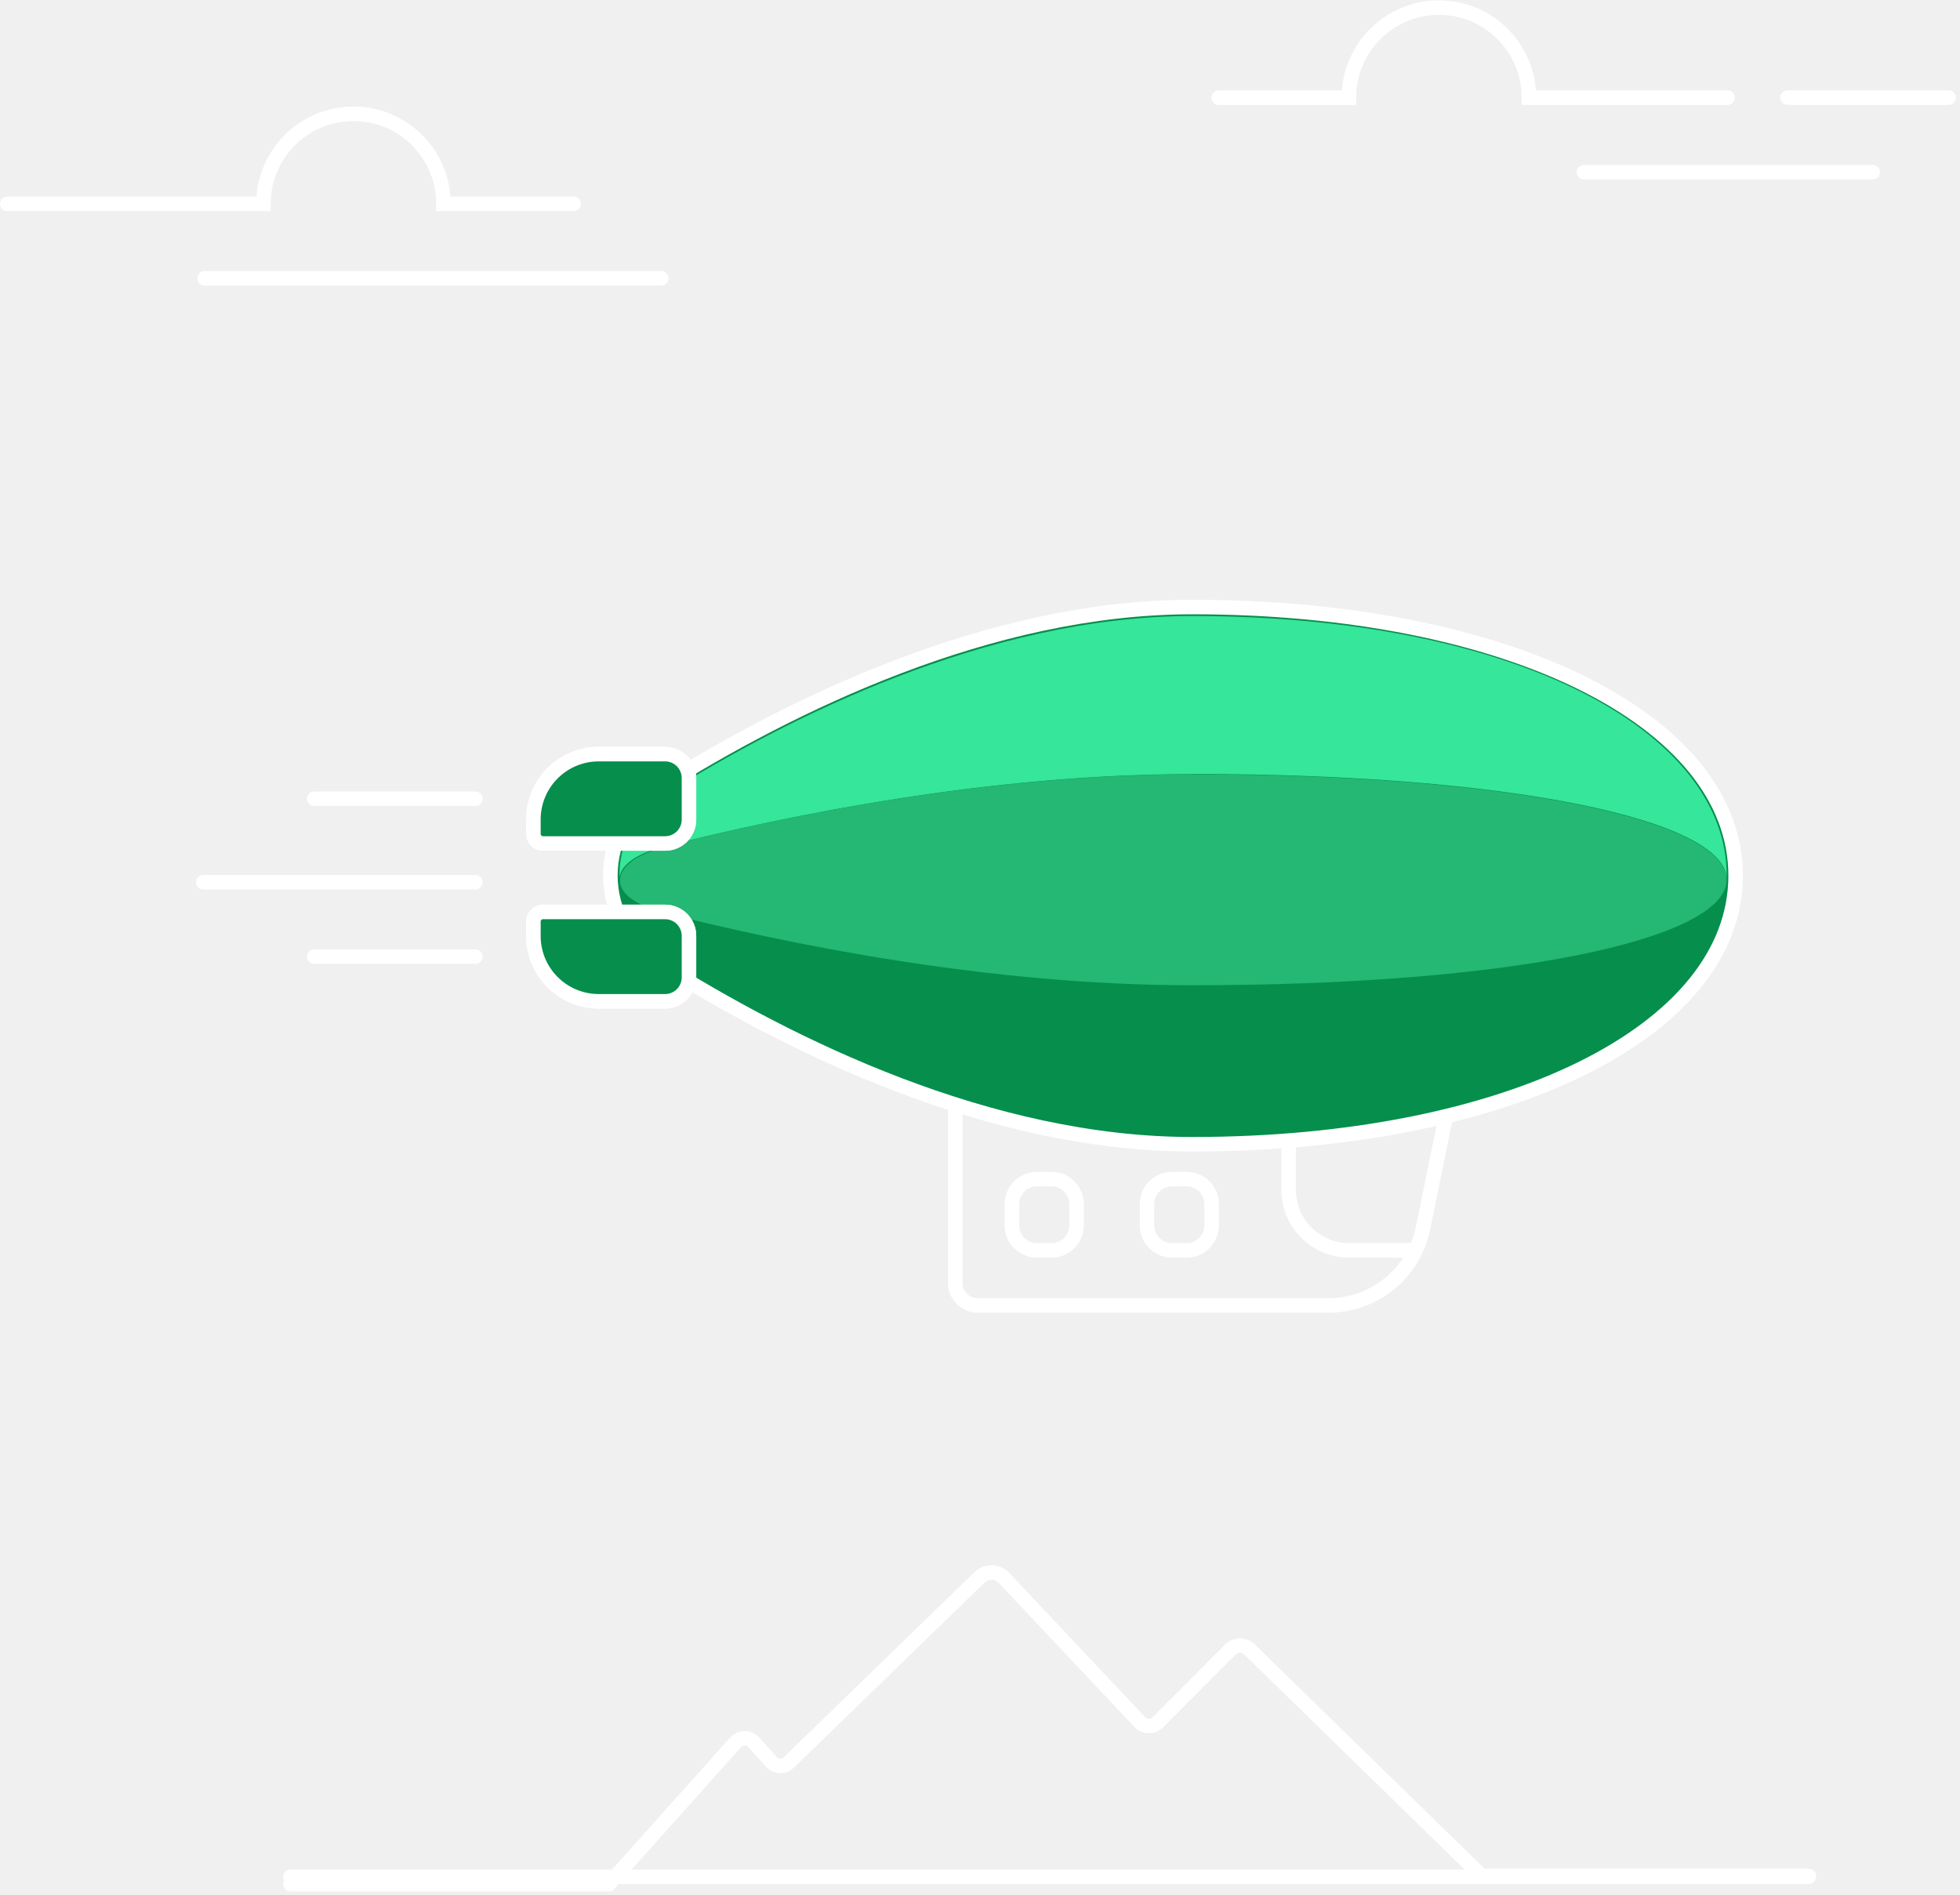
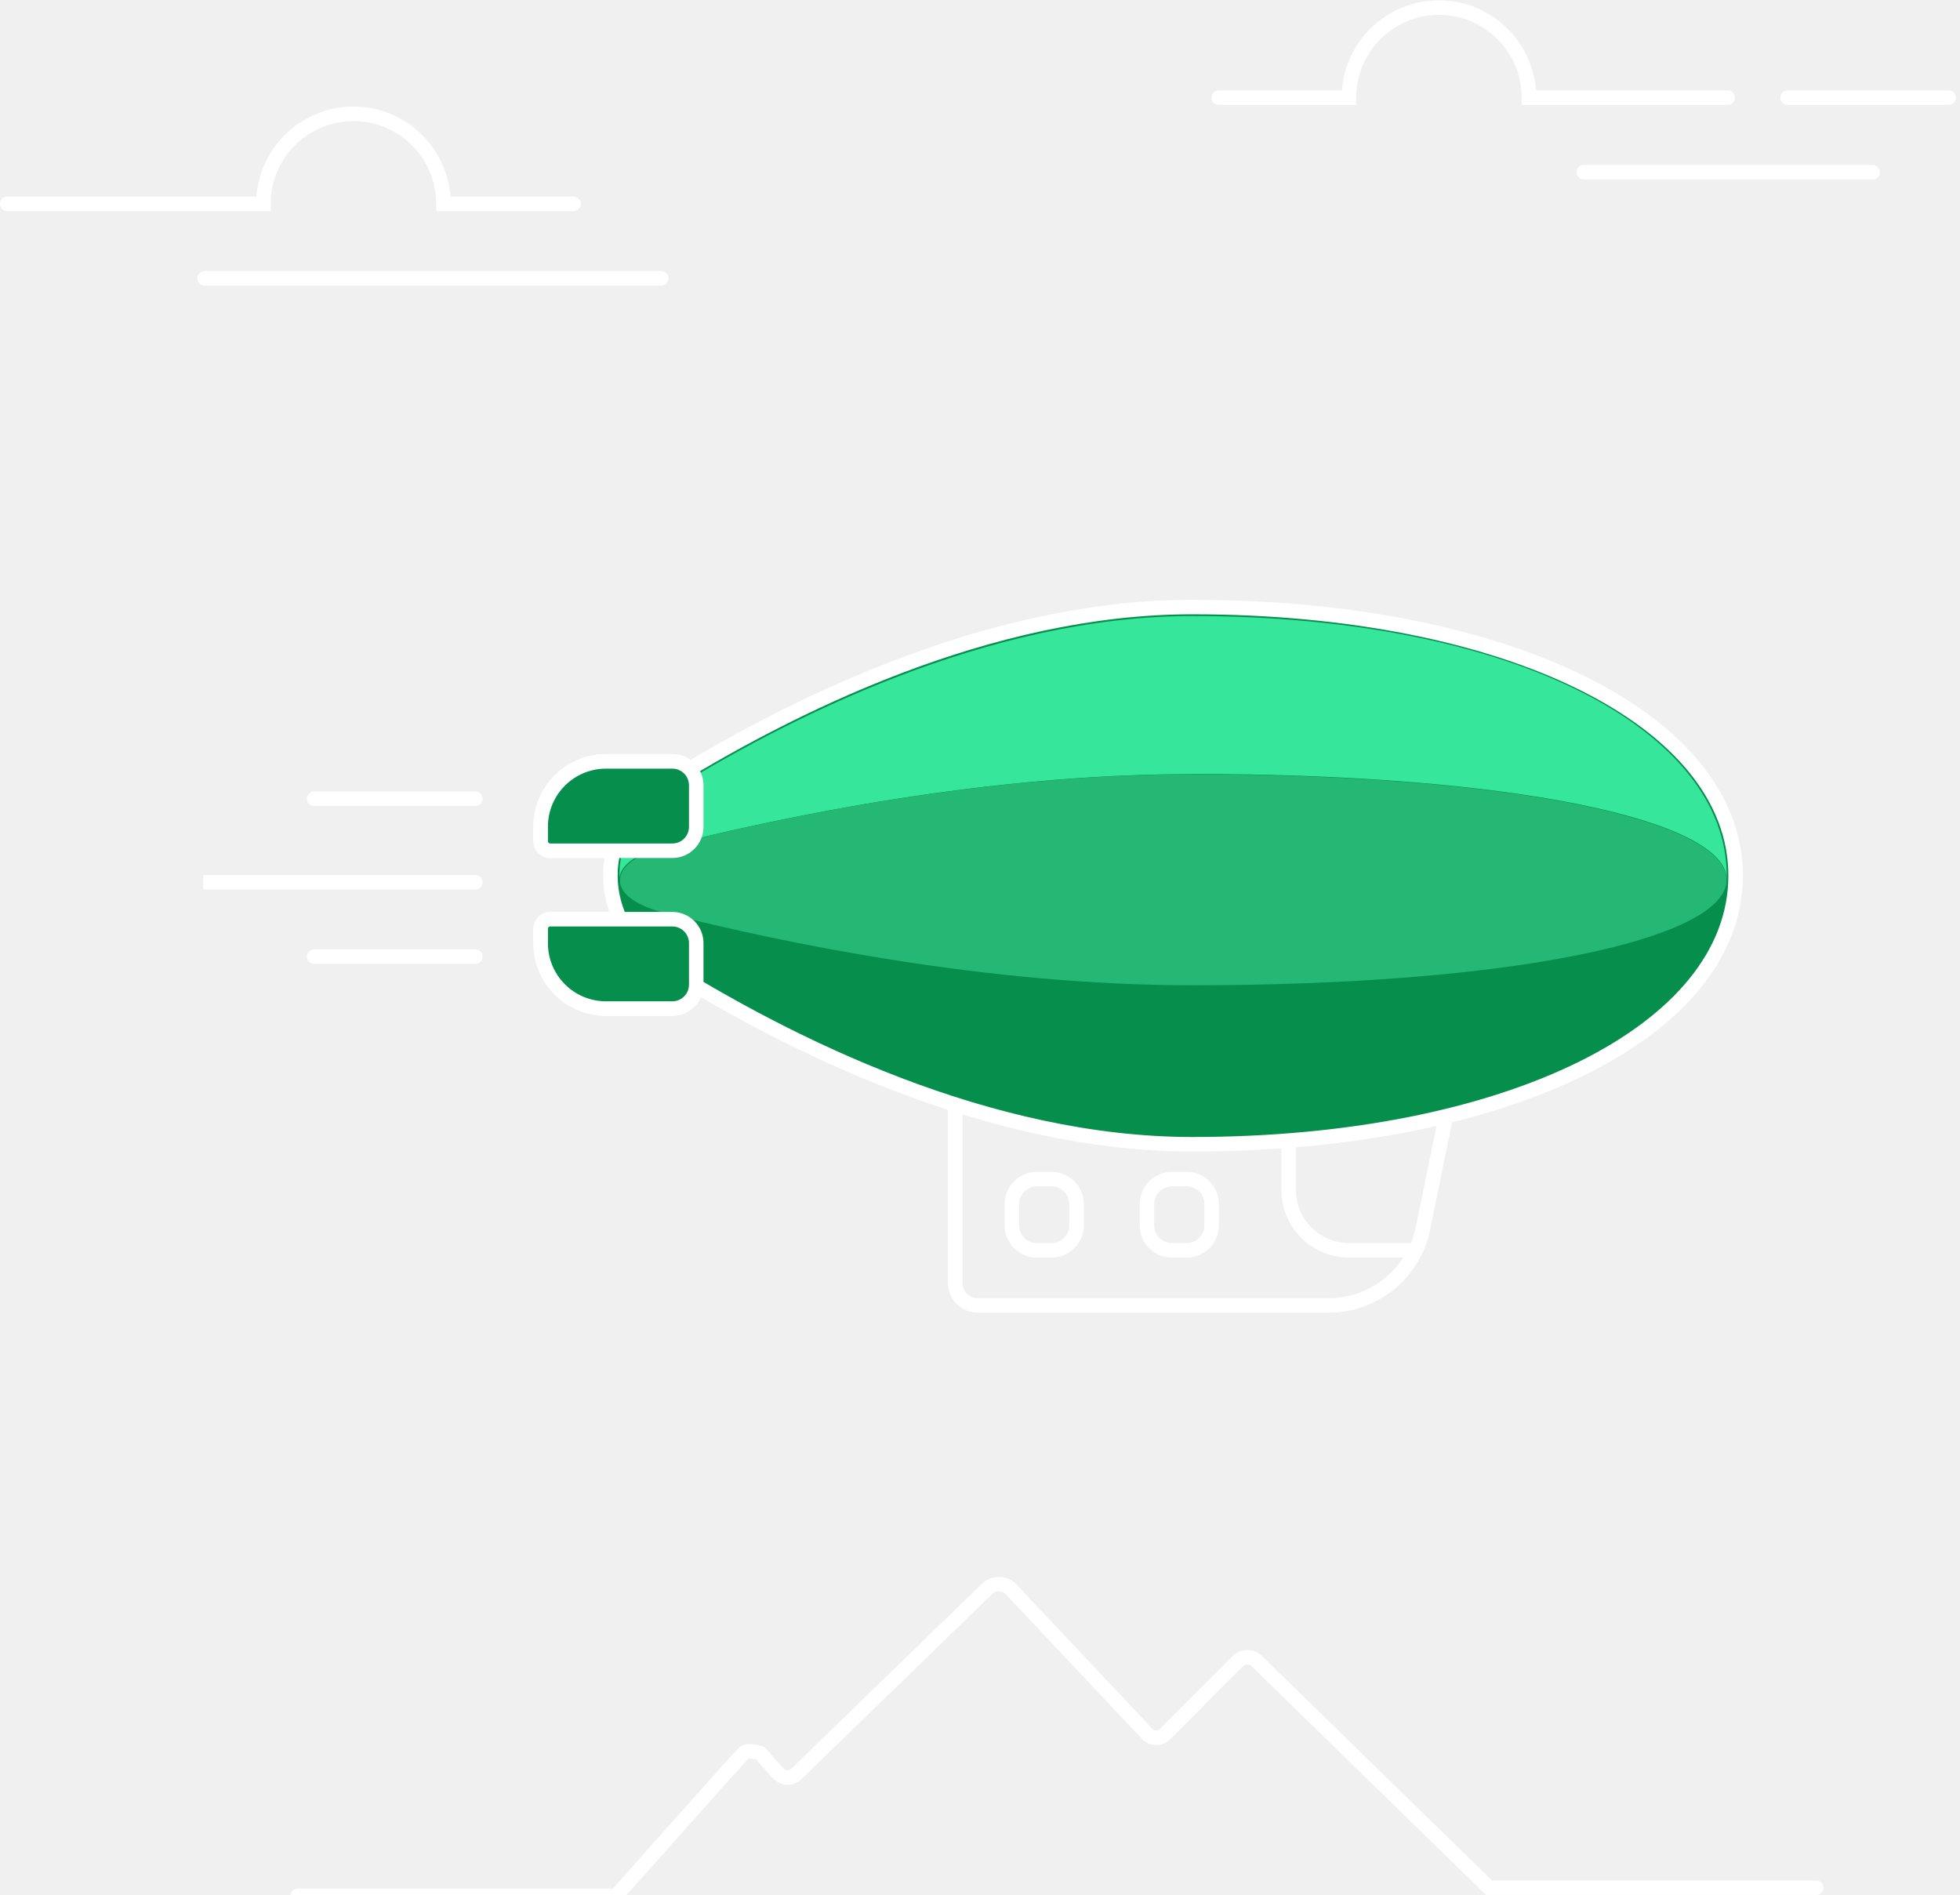
- <svg xmlns="http://www.w3.org/2000/svg" width="270" height="261" viewBox="0 0 270 261">
+ <svg xmlns="http://www.w3.org/2000/svg" xmlns:xlink="http://www.w3.org/1999/xlink" width="270" height="261" viewBox="0 0 270 261">
  <g id="Page-1" stroke="none" stroke-width="1" fill="none" fill-rule="evenodd">
    <g id="primary-award-from" transform="translate(1 1)">
      <g id="body-bottom" transform="translate(130.59 149.85)" stroke="#FFF" stroke-linecap="round" stroke-width="2">
-         <path d="M3.08 28.97h48.36a13.27 13.27 0 0013-10.65L68.18 0H0v25.89a3.09 3.09 0 003.08 3.08h0z" id="Path" stroke-linejoin="round" />
-         <path d="M63.43 21.38h-9.22a8.31 8.31 0 01-8.28-8.31V0" id="Path" />
-         <path d="M31.89 11.57h-2.05a3.45 3.45 0 00-3.43 3.45v2.92a3.45 3.45 0 003.43 3.45h2.05a3.45 3.45 0 003.43-3.45v-2.92a3.44 3.44 0 00-3.43-3.45h0z" id="enlarge-window" stroke-linejoin="round" />
-         <path d="M13.28 11.57h-2.05a3.45 3.45 0 00-3.43 3.45v2.92a3.45 3.45 0 003.43 3.45h2.05a3.45 3.45 0 003.43-3.45v-2.92a3.45 3.45 0 00-3.43-3.45h0z" id="Path" stroke-linejoin="round" />
+         <g>
+           <path d="M3.08 28.97h48.36a13.27 13.27 0 0013-10.65L68.18 0H0v25.89a3.09 3.09 0 003.08 3.08h0z" id="Path" stroke-linejoin="round" />
+           <path d="M63.43 21.38h-9.22a8.31 8.31 0 01-8.28-8.31V0" id="Path" />
+           <path d="M31.89 11.57h-2.05a3.45 3.45 0 00-3.43 3.45v2.92a3.45 3.45 0 003.43 3.45h2.05a3.45 3.45 0 003.43-3.45v-2.92a3.44 3.44 0 00-3.43-3.45h0z" id="enlarge-window" stroke-linejoin="round">
+             <animate id="enlargeWindowOpacity" attributeType="CSS" attributeName="opacity" from="1" to="0" dur="0.001s" fill="freeze" begin="2.5s" />
+           </path>
+           <path d="M13.28 11.57h-2.05a3.45 3.45 0 00-3.43 3.45v2.92a3.45 3.45 0 003.43 3.45h2.05a3.45 3.45 0 003.43-3.45v-2.92a3.45 3.45 0 00-3.43-3.45h0z" id="Path" stroke-linejoin="round" />
+           <animateTransform attributeName="transform" type="scale" values="1, 0.8; 1, 1; 1, 0.8; 1, 1; 1, 0.8" keyTimes="0; 0.3; 0.5; 0.7; 1" dur="2s" additive="sum" repeatCount="indefinite" begin="-1s" />
+           <animateTransform attributeName="transform" type="skewX" values="-5; 0; 5; 0; -5" keyTimes="0; 0.3; 0.5; 0.7; 1" dur="2s" additive="sum" repeatCount="indefinite" begin="-1s" />
+         </g>
+       </g>
+       <g id="bottom fins">
+         <g id="Group">
+           <path id="Path" d="M82.46 103.88h9.16a3.29 3.29 0 013.29 3.3v5.71a3.29 3.29 0 01-3.29 3.3H74.8a1.319 1.319 0 01-1.32-1.32v-2a9 9 0 019-9" fill="#068E4D" />
+           <path id="Path_2" fill-rule="evenodd" clip-rule="evenodd" d="M82.46 103.88h9.16a3.29 3.29 0 013.29 3.3v5.71a3.29 3.29 0 01-3.29 3.3H74.8a1.319 1.319 0 01-1.32-1.32v-2a8.999 8.999 0 018.98-8.99v0z" stroke="#fff" stroke-width="2" stroke-linecap="round" stroke-linejoin="round" />
+         </g>
+         <g id="Group_2">
+           <path id="Path_3" d="M82.46 137.93h9.16a3.29 3.29 0 003.29-3.3v-5.71a3.29 3.29 0 00-3.29-3.3H74.8a1.319 1.319 0 00-1.32 1.32v2a9 9 0 009 9" fill="#068E4D" />
+           <path id="Path_4" fill-rule="evenodd" clip-rule="evenodd" d="M82.46 137.93h9.16a3.29 3.29 0 003.29-3.3v-5.71a3.29 3.29 0 00-3.29-3.3H74.8a1.319 1.319 0 00-1.32 1.32v2a8.999 8.999 0 008.98 8.99v0z" stroke="#fff" stroke-width="2" stroke-linecap="round" stroke-linejoin="round" />
+         </g>
+         <animateTransform attributeName="transform" type="translate" values="0 5; 0 0; 0 5" dur="2s" repeatCount="indefinite" />
      </g>
      <g id="body" transform="translate(82.332 81.86)">
-         <path d="M80.898 74.76c43.38 0 74.86-15.55 74.86-37s-31.48-37-74.86-37c-27.94 0-55.36 13.53-73.46 24.87a14.3 14.3 0 000 24.21c18.09 11.33 45.52 24.87 73.46 24.87" id="Path" fill="#068E4D" fill-rule="nonzero" />
-         <path d="M80.898 74.76c43.38 0 74.86-15.55 74.86-37s-31.48-37-74.86-37c-27.94 0-55.36 13.53-73.46 24.87a14.3 14.3 0 000 24.21c18.09 11.38 45.52 24.92 73.46 24.92z" id="Path" stroke="#FFF" stroke-width="2" />
-         <path d="M80.898 23.77c-28.23 0-56.07 5.76-72.81 10-3.95 1-6 2.66-6.08 4.34a12.93 12.93 0 016.07-11.43C24.818 16.18 52.658 2 80.888 2c44.81 0 73.64 16 73.64 35.75v.37c-.37-7.95-29.1-14.37-73.63-14.37" id="Path" fill="#36E69A" fill-rule="nonzero" />
-         <path d="M8.078 42.8c16.74 4.27 44.58 10 72.81 10 44.14 0 72.75-6.32 73.6-14.18-.86 19.34-29.45 34.86-73.6 34.86-28.23 0-56.07-14.19-72.81-24.68a12.88 12.88 0 01-6-10.18c.26 1.61 2.26 3.18 6 4.14" id="Path" fill="#068E4D" fill-rule="nonzero" />
-         <path d="M8.078 33.8c16.74-4.27 44.58-10 72.81-10 44.53 0 73.26 6.43 73.61 14.38v.51c-.85 7.86-29.45 14.17-73.6 14.17-28.23 0-56.07-5.76-72.81-10-3.79-1-5.79-2.53-6-4.13v-.51c.13-1.69 2.15-3.36 6.1-4.37" id="Path" fill="#25B774" fill-rule="nonzero" />
+         <g>
+           <path d="M80.898 74.76c43.38 0 74.86-15.55 74.86-37s-31.48-37-74.86-37c-27.94 0-55.36 13.53-73.46 24.87a14.3 14.3 0 000 24.21c18.09 11.33 45.52 24.87 73.46 24.87" id="Path" fill="#068E4D" fill-rule="nonzero" />
+           <path d="M80.898 74.76c43.38 0 74.86-15.55 74.86-37s-31.48-37-74.86-37c-27.94 0-55.36 13.53-73.46 24.87a14.3 14.3 0 000 24.21c18.09 11.38 45.52 24.92 73.46 24.92z" id="Path" stroke="#FFF" stroke-width="2" />
+           <path d="M80.898 23.77c-28.23 0-56.07 5.76-72.81 10-3.95 1-6 2.66-6.08 4.34a12.93 12.93 0 016.07-11.43C24.818 16.18 52.658 2 80.888 2c44.81 0 73.64 16 73.64 35.75v.37c-.37-7.95-29.1-14.37-73.63-14.37" id="Path" fill="#36E69A" fill-rule="nonzero" />
+           <path d="M8.078 42.8c16.74 4.27 44.58 10 72.81 10 44.14 0 72.75-6.32 73.6-14.18-.86 19.34-29.45 34.86-73.6 34.86-28.23 0-56.07-14.19-72.81-24.68a12.88 12.88 0 01-6-10.18c.26 1.61 2.26 3.18 6 4.14" id="Path" fill="#068E4D" fill-rule="nonzero" />
+           <path d="M8.078 33.8c16.74-4.27 44.58-10 72.81-10 44.53 0 73.26 6.43 73.61 14.38v.51c-.85 7.86-29.45 14.17-73.6 14.17-28.23 0-56.07-5.76-72.81-10-3.79-1-5.79-2.53-6-4.13v-.51c.13-1.69 2.15-3.36 6.1-4.37" id="Path" fill="#25B774" fill-rule="nonzero">
+             <animate attributeName="d" values="                 M8.013 34.218C23.5 28 52.766 21 81.105 21C125.807 21 154.649 30.57 155 38.693V39.214C154.147 47.245 125.426 55 81.105 55C52.766 55 23.664 49.38 8.023 43.475C4.219 42.453 2.211 40.89 2 39.255V38.734C2.131 37.007 4.158 35.301 8.124 34.269;                 M8.013 34.218C24.818 29.855 52.766 24 81.105 24C125.807 24 154.649 30.57 155 38.693V39.214C154.147 47.245 125.426 57 81.105 57C52.766 57 23.664 49.38 8.023 43.475C4.219 42.453 2.211 40.89 2 39.255V38.734C2.131 37.007 4.158 35.301 8.124 34.269;                 M8.013 34.218C23.5 28 52.766 21 81.105 21C125.807 21 154.649 30.57 155 38.693V39.214C154.147 47.245 125.426 55 81.105 55C52.766 55 23.664 49.38 8.023 43.475C4.219 42.453 2.211 40.89 2 39.255V38.734C2.131 37.007 4.158 35.301 8.124 34.269" begin="0s" dur="2s" repeatCount="indefinite" />
+           </path>
+         </g>
      </g>
-       <g id="top-fins" transform="translate(72.48 102.87)">
-         <path d="M8.98.01h9.16a3.29 3.29 0 013.29 3.3v5.71a3.29 3.29 0 01-3.29 3.3H1.32A1.32 1.32 0 010 11V9a9 9 0 019-9" id="Path" fill="#068E4D" fill-rule="nonzero" />
-         <path d="M8.98.01h9.16a3.29 3.29 0 013.29 3.3v5.71a3.29 3.29 0 01-3.29 3.3H1.32A1.32 1.32 0 010 11V9A9 9 0 018.98.01z" id="Path" stroke="#FFF" stroke-width="2" stroke-linecap="round" stroke-linejoin="round" />
-         <path d="M8.98.01h9.16a3.29 3.29 0 013.29 3.3v5.71a3.29 3.29 0 01-3.29 3.3H1.32A1.32 1.32 0 010 11V9a9 9 0 019-9" id="Path" fill="#068E4D" fill-rule="nonzero" />
-         <path d="M8.98.01h9.16a3.29 3.29 0 013.29 3.3v5.71a3.29 3.29 0 01-3.29 3.3H1.32A1.32 1.32 0 010 11V9A9 9 0 018.98.01z" id="Path" stroke="#FFF" stroke-width="2" stroke-linecap="round" stroke-linejoin="round" />
-       </g>
-       <g id="bottom-fins" transform="translate(72.48 124.62)">
-         <path d="M8.98 12.31h9.16a3.29 3.29 0 003.29-3.3V3.3A3.29 3.29 0 0018.14 0H1.32A1.32 1.32 0 000 1.32v2a9 9 0 009 9" id="Path" fill="#068E4D" fill-rule="nonzero" />
-         <path d="M8.98 12.31h9.16a3.29 3.29 0 003.29-3.3V3.3A3.29 3.29 0 0018.14 0H1.32A1.32 1.32 0 000 1.32v2a9 9 0 008.98 8.99h0z" id="Path" stroke="#FFF" stroke-width="2" stroke-linecap="round" stroke-linejoin="round" />
-         <path d="M8.98 12.31h9.16a3.29 3.29 0 003.29-3.3V3.3A3.29 3.29 0 0018.14 0H1.32A1.32 1.32 0 000 1.32v2a9 9 0 009 9" id="Path" fill="#068E4D" fill-rule="nonzero" />
-         <path d="M8.98 12.31h9.16a3.29 3.29 0 003.29-3.3V3.3A3.29 3.29 0 0018.14 0H1.32A1.32 1.32 0 000 1.32v2a9 9 0 008.98 8.99h0z" id="Path" stroke="#FFF" stroke-width="2" stroke-linecap="round" stroke-linejoin="round" />
+       <g id="top fins">
+         <g id="Group_5">
+           <path id="Path_13" d="M82.46 103.88h9.16a3.29 3.29 0 013.29 3.3v5.71a3.29 3.29 0 01-3.29 3.3H74.8a1.319 1.319 0 01-1.32-1.32v-2a9 9 0 019-9" fill="#068E4D" />
+           <path id="Path_14" fill-rule="evenodd" clip-rule="evenodd" d="M82.46 103.88h9.16a3.29 3.29 0 013.29 3.3v5.71a3.29 3.29 0 01-3.29 3.3H74.8a1.319 1.319 0 01-1.32-1.32v-2a8.999 8.999 0 018.98-8.99v0z" stroke="#fff" stroke-width="2" stroke-linecap="round" stroke-linejoin="round" />
+         </g>
+         <g id="Group_6">
+           <path id="Path_15" d="M82.46 137.93h9.16a3.29 3.29 0 003.29-3.3v-5.71a3.29 3.29 0 00-3.29-3.3H74.8a1.319 1.319 0 00-1.32 1.32v2a9 9 0 009 9" fill="#068E4D" />
+           <path id="Path_16" fill-rule="evenodd" clip-rule="evenodd" d="M82.46 137.93h9.16a3.29 3.29 0 003.29-3.3v-5.71a3.29 3.29 0 00-3.29-3.3H74.8a1.319 1.319 0 00-1.32 1.32v2a8.999 8.999 0 008.98 8.99v0z" stroke="#fff" stroke-width="2" stroke-linecap="round" stroke-linejoin="round" />
+         </g>
+         <animateTransform attributeName="transform" type="translate" values="0 0; 0 5; 0 0" dur="2s" repeatCount="indefinite" />
      </g>
      <g id="clouds" transform="translate(0 .05)" stroke="#FFF" stroke-linecap="round" stroke-width="2">
        <g id="cloud-2" transform="translate(0 14.63)">
-           <path id="Path" d="M27.18 22.66h62.91M0 12.4h35.29c0-6.848 5.552-12.4 12.4-12.4 6.848 0 12.4 5.552 12.4 12.4h17.93" />
+           <path id="Path" d="M27.18 22.66h62.91M0 12.4h35.29c0-6.848 5.552-12.4 12.4-12.4 6.848 0 12.4 5.552 12.4 12.4h17.93">
+             <animateTransform id="cloud2Translate" attributeName="transform" type="translate" from="200 0" to="-10 0" dur="2s" fill="freeze" />
+             <animate id="cloud2OpacityIn" attributeType="CSS" attributeName="opacity" values="0; 1; 1; 0" keyTimes="0; 0.2; 0.8; 1" dur="2s" fill="freeze" />
+           </path>
        </g>
        <g id="cloud-1" transform="translate(166.88)">
-           <path id="Path" d="M50.31 22.67h39.78M70.1 12.4H42.74c0-6.848-5.552-12.4-12.4-12.4-6.848 0-12.4 5.552-12.4 12.4H0M78.36 12.4h22.19" />
+           <path id="Path" d="M50.31 22.67h39.78M70.1 12.4H42.74c0-6.848-5.552-12.4-12.4-12.4-6.848 0-12.4 5.552-12.4 12.4H0M78.36 12.4h22.19">
+             <animateTransform id="cloud1Translate" attributeName="transform" type="translate" values="170 0; 0 0; -170 0" keyTimes="0; 0.5; 1" dur="4s" fill="freeze" />
+             <animate id="cloud1OpacityIn" attributeType="CSS" attributeName="opacity" values="0; 1; 1; 0" keyTimes="0; 0.5; 0.9; 1" dur="4s" fill="freeze" begin="cloud1Translate.begin" />
+           </path>
        </g>
      </g>
-       <g id="tail" transform="translate(27 108.53)" stroke="#FFF" stroke-linecap="round" stroke-width="2">
-         <path id="top-tail" d="M37.48.5h-22.2" />
-         <path id="bottom-tail" d="M37.48 22.24h-22.2" />
-         <path id="long-tail" d="M37.48 11.99H0" />
+       <defs>
+         <rect id="tailRect" width="39" height="33" stroke="black" transform="translate(0 -5)" />
+         <clipPath id="tailClip">
+           <use xlink:href="#tailRect" />
+         </clipPath>
+       </defs>
+       <g id="tail" transform="translate(27 108.53)" stroke="#FFF" stroke-linecap="round" stroke-width="2" clip-path="url(#tailClip)">
+         <path id="top-tail" d="M37.48.5h-22.2">
+           <animateTransform id="topTailScale" attributeName="transform" type="translate" values="1 0; 10 0; 1 0" keyTimes="0; 0.5; 1" dur="1s" repeatCount="indefinite" />
+         </path>
+         <path id="bottom-tail" d="M37.48 22.24h-22.2">
+           <animateTransform id="bottomTailScale" attributeName="transform" type="translate" values="1 0; 10 0; 1 0" keyTimes="0; 0.5; 1" dur="1s" repeatCount="indefinite" begin="topTailScale.begin + 0.2s" />
+         </path>
+         <path id="long-tail" d="M37.48 11.99H0">
+           <animateTransform id="longTailScale" attributeName="transform" type="translate" values="1 0; 10 0; 1 0" keyTimes="0; 0.5; 1" dur="1s" repeatCount="indefinite" begin="topTailScale.begin + 0.4s" />
+         </path>
      </g>
      <g id="mountain" transform="translate(39.01 215.612)" stroke="#FFF" stroke-linecap="round" stroke-width="2">
-         <path d="M209.16 41.808H164.1l-32.08-31.3a1.89 1.89 0 00-2.44 0l-10.2 10.23a1.72 1.72 0 01-2.25 0l-19-20.17a2.4 2.4 0 00-3.1 0l-26.42 25.64a1.71 1.71 0 01-2.25 0l-2.63-2.92a1.71 1.71 0 00-2.31 0l-17.57 19.64H0" id="peak" />
-         <path d="M209.16 41.928H0" id="ground" />
+         <path d="M 210.17 43.42 L 165.11 43.42 L 133.03 12.12 C 132.326 11.525 131.294 11.525 130.59 12.12 L 120.39 22.35 C 119.744 22.909 118.786 22.909 118.14 22.35 L 99.14 2.18 C 98.245 1.423 96.935 1.423 96.04 2.18 C 87.233 10.727 78.427 19.273 69.62 27.82 C 68.976 28.383 68.014 28.383 67.37 27.82 C 66.726 27.257 64.74 24.9 64.74 24.9 C 64.74 24.9 63.084 24.301 62.43 24.9 C 61.776 25.499 44.86 44.54 44.86 44.54 L 1.01 44.54" stroke="white" stroke-width="2" stroke-linecap="round">
+           <animate attributeName="d" values="               M 210.17 43.42 L 165.11 43.42 L 133.03 12.12 C 132.326 11.525 131.294 11.525 130.59 12.12 L 120.39 22.35 C 119.744 22.909 118.786 22.909 118.14 22.35 L 99.14 2.18 C 98.245 1.423 96.935 1.423 96.04 2.18 C 87.233 10.727 78.427 19.273 69.62 27.82 C 68.976 28.383 68.014 28.383 67.37 27.82 C 66.726 27.257 64.74 24.9 64.74 24.9 C 64.74 24.9 63.084 24.301 62.43 24.9 C 61.776 25.499 44.86 44.54 44.86 44.54 L 1.01 44.54;               M 210.17 43.54 L 187.722 43.54 L 165.275 43.54 C 157.792 43.54 150.31 43.54 142.827 43.54 L 120.38 43.54 C 119.52 43.54 118.82 43.54 118.13 43.54 L 99.13 43.54 C 98.38 43.54 97.823 43.54 97.344 43.54 C 96.865 43.54 96.465 43.54 96.03 43.54 C 85.263 43.54 74.497 43.54 63.73 43.54 C 63.367 43.54 63.061 43.54 62.791 43.54 C 62.521 43.54 62.287 43.54 62.066 43.54 C 61.844 43.54 61.637 43.54 61.42 43.54 L 1.01 43.54             " dur="1s" fill="freeze" repeatCount="1" begin="2.5s" />
+         </path>
      </g>
+       <animate id="from" attributeType="CSS" attributeName="opacity" from="1" to="0" dur="0.5s" fill="freeze" begin="3.5s" />
+     </g>
+     <path d="M220.52,120.53 L203.39,120.53 C193.709,120.486 185.881,112.631 185.87,102.95 L185.87,65.1 C185.881,55.419 193.709,47.564 203.39,47.52 L220.52,47.52 C230.197,47.569 238.019,55.423 238.03,65.1 L238.03,102.93 C238.025,112.613 230.203,120.475 220.52,120.53 Z" id="window" stroke="#FFFFFF" stroke-width="15" transform="translate(130, 157) scale(0.15, 0.12)" opacity="0">
+       <animate attributeType="CSS" attributeName="opacity" from="0" to="1" dur="0.001s" fill="freeze" begin="enlargeWindowOpacity.begin" />
+       <animateTransform attributeName="transform" type="translate" values="130, 157; 20, 35" keyTimes="0; 1" dur="0.5s" additive="replace" fill="freeze" begin="enlargeWindowOpacity.end + 0.3s" />
+       <animateTransform id="windowTransform" attributeName="transform" type="scale" values="0.15 0.12; 1, 1" keyTimes="0; 1" dur="0.5s" additive="sum" fill="freeze" begin="enlargeWindowOpacity.end + 0.3s" />
+       <animate id="to" attributeType="CSS" attributeName="stroke-width" from="15" to="2" dur="0.2s" fill="freeze" begin="enlargeWindowOpacity.end + 0.3s" />
+     </path>
+     <g id="primary-award-to" transform="translate(20 36)" opacity="0">
+       <g id="ski" transform="translate(34.65343, 0.014212)" fill="#FFFFFF" fill-rule="nonzero">
+         <path d="M2.007,222.876 C0.806,222.77 -0.086,221.717 0.007,220.516 L13.667,27.346 C14.767,11.856 8.867,5.426 4.917,2.876 C4.459,2.567 4.236,2.011 4.352,1.471 C4.469,0.932 4.902,0.518 5.447,0.426 C13.867,-0.914 33.047,-0.914 30.867,29.276 L17.297,221.756 C17.191,222.952 16.145,223.842 14.947,223.756 L2.007,222.876 Z" id="Path" />
+         <path d="M35.367,223.256 C34.783,223.248 34.227,223.008 33.82,222.59 C33.413,222.172 33.189,221.609 33.197,221.026 L35.437,27.396 C35.627,11.866 29.367,5.786 25.277,3.486 C24.807,3.202 24.555,2.662 24.641,2.12 C24.727,1.577 25.132,1.141 25.667,1.016 C34.027,-0.884 53.157,-1.984 52.817,28.296 L50.567,221.226 C50.561,221.809 50.324,222.367 49.908,222.776 C49.492,223.184 48.93,223.411 48.347,223.406 L35.367,223.256 Z" id="Path" />
+       </g>
+       <g id="chair" transform="translate(68.07997, 59.18939)">
+         <path d="M134.94,95.731 L74.2,95.731 L74.2,81.541 L129.29,81.541 C134.765,81.552 139.196,85.996 139.19,91.471 C139.185,93.816 137.285,95.715 134.94,95.721" id="Path" fill="#A67EE5" fill-rule="nonzero" />
+         <path d="M134.94,95.731 L74.2,95.731 L74.2,81.541 L129.29,81.541 C134.765,81.552 139.196,85.996 139.19,91.471 C139.19,93.819 137.289,95.725 134.94,95.731 Z" id="Path" stroke="#FFFFFF" stroke-width="2" />
+         <polygon id="Path" fill="#A67EE5" fill-rule="nonzero" points="62.91 164.221 48.94 164.221 42.63 122.631 56.6 122.631" />
+         <polygon id="Path" stroke="#FFFFFF" stroke-width="2" points="62.91 164.221 48.94 164.221 42.63 122.631 56.6 122.631" />
+         <polygon id="Path" fill="#A67EE5" fill-rule="nonzero" points="112.46 164.221 98.5 164.221 92.2 122.631 106.16 122.631" />
+         <polygon id="Path" stroke="#FFFFFF" stroke-width="2" points="112.46 164.221 98.5 164.221 92.2 122.631 106.16 122.631" />
+         <path d="M158.77,108.361 L102.88,108.361 C100.109,108.361 97.756,106.331 97.35,103.591 L86.49,31.351 C92.41,26.448 94.492,18.287 91.644,11.148 C88.796,4.009 81.669,-0.478 74,0.041 L18.92,0.041 L18.6,102.911 L34.37,126.261 L81.56,134.651 C82.912,135.146 84.34,135.401 85.78,135.401 L158.78,135.401 C166.252,135.401 172.31,129.343 172.31,121.871 C172.31,114.398 166.252,108.341 158.78,108.341" id="Path" fill="#A67EE5" fill-rule="nonzero" />
+         <path d="M158.77,108.361 L102.88,108.361 C100.109,108.361 97.756,106.331 97.35,103.591 L86.49,31.351 C92.41,26.448 94.492,18.287 91.644,11.148 C88.796,4.009 81.669,-0.478 74,0.041 L18.92,0.041 L18.6,102.911 L34.37,126.261 L81.56,134.651 C82.912,135.146 84.34,135.401 85.78,135.401 L158.78,135.401 C166.045,135.118 171.788,129.146 171.785,121.876 C171.782,114.606 166.035,108.637 158.77,108.361 Z" id="Path" stroke="#FFFFFF" stroke-width="2" />
+         <path d="M39.86,103.601 L29,31.361 C35.339,26.116 37.231,17.197 33.567,9.83 C29.904,2.463 21.65,-1.41 13.643,0.479 C5.636,2.369 -0.016,9.523 7.10542736e-15,17.751 C0.002,19.53 0.269,21.299 0.79,23.001 L16.09,124.911 C16.991,130.961 22.182,135.443 28.3,135.451 L101.3,135.451 C108.626,135.251 114.462,129.255 114.462,121.926 C114.462,114.596 108.626,108.6 101.3,108.401 L45.39,108.401 C42.621,108.387 40.274,106.359 39.86,103.621" id="Path" fill="#A67EE5" fill-rule="nonzero" />
+         <path d="M39.86,103.601 L29,31.361 C35.339,26.116 37.231,17.197 33.567,9.83 C29.904,2.463 21.65,-1.41 13.643,0.479 C5.636,2.369 -0.016,9.523 7.10542736e-15,17.751 C0.002,19.53 0.269,21.299 0.79,23.001 L16.09,124.911 C16.991,130.961 22.182,135.443 28.3,135.451 L101.3,135.451 C108.626,135.251 114.462,129.255 114.462,121.926 C114.462,114.596 108.626,108.6 101.3,108.401 L45.39,108.401 C42.614,108.386 40.265,106.347 39.86,103.601 Z" id="Path" stroke="#FFFFFF" stroke-width="2" />
+         <path d="M83.7,95.731 L11.7,95.731 L9.57,81.541 L78.04,81.541 C83.515,81.552 87.946,85.996 87.94,91.471 C87.935,93.816 86.035,95.715 83.69,95.721" id="Path" fill="#A67EE5" fill-rule="nonzero" />
+         <path d="M83.7,95.731 L11.7,95.731 L9.57,81.541 L78.04,81.541 C83.515,81.552 87.946,85.996 87.94,91.471 C87.94,93.816 86.045,95.72 83.7,95.731 L83.7,95.731 Z" id="Path" stroke="#FFFFFF" stroke-width="2" />
+         <line x1="29" y1="31.351" x2="86.49" y2="31.351" id="Path" stroke="#FFFFFF" stroke-width="2" stroke-linecap="round" />
+       </g>
+       <g id="leaves" transform="translate(0, 66.57)">
+         <path d="M24.7,22.53 C30.946,30.846 36.18,39.876 40.29,49.43 C33.126,41.994 26.42,34.129 20.21,25.88 C14.008,17.602 8.308,8.96 3.14,-3.55271368e-15 C11.193,6.63 18.431,14.193 24.7,22.53" id="Path" fill="#36E69A" fill-rule="nonzero" />
+         <path d="M26.46,42.92 C34.858,48.806 42.514,55.686 49.26,63.41 C40.328,58.717 31.698,53.47 23.42,47.7 C15.225,41.969 7.402,35.724 -3.55271368e-15,29 C9.367,32.517 18.256,37.193 26.46,42.92" id="Path" fill="#36E69A" fill-rule="nonzero" />
+         <path d="M39.18,34.01 C41.947,44 45.313,53.814 49.26,63.4 C49.02,53.08 47.508,42.83 44.76,32.88 C41.906,22.628 37.859,12.747 32.7,3.44 C34.243,13.75 36.403,23.959 39.17,34.01" id="Path" fill="#36E69A" fill-rule="nonzero" />
+         <path d="M52.84,42.05 C52.897,52.306 53.585,62.549 54.9,72.72 C57.418,62.902 58.681,52.805 58.66,42.67 C58.595,32.094 57.252,21.564 54.66,11.31 C53.374,21.506 52.749,31.774 52.79,42.05" id="Path" fill="#25B774" fill-rule="nonzero" />
+         <path d="M28.6,58.09 C37.934,61.866 46.765,66.783 54.89,72.73 C45.312,70.283 35.905,67.209 26.73,63.53 C17.677,59.869 8.869,55.63 0.36,50.84 C10.051,52.046 19.546,54.496 28.61,58.13" id="Path" fill="#25B774" fill-rule="nonzero" />
+         <path d="M33.58,72.36 C43.201,74.907 52.461,78.66 61.14,83.53 C51.428,82.333 41.812,80.462 32.36,77.93 C23.026,75.423 13.866,72.307 4.94,68.6 C14.61,68.623 24.237,69.877 33.59,72.33" id="Path" fill="#25B774" fill-rule="nonzero" />
+         <path d="M64.23,53.32 C62.553,63.327 61.517,73.431 61.13,83.57 C65.276,74.472 68.24,64.881 69.95,55.03 C71.7,44.731 72.177,34.256 71.37,23.84 C68.292,33.485 65.903,43.337 64.22,53.32" id="Path" fill="#25B774" fill-rule="nonzero" />
+         <path d="M44.38,90.53 C53.887,93.487 62.982,97.633 71.45,102.87 C61.795,101.267 52.262,98.998 42.92,96.08 C33.701,93.191 24.682,89.7 15.92,85.63 C25.576,86.051 35.139,87.697 44.38,90.53" id="Path" fill="#068E4D" fill-rule="nonzero" />
+         <path d="M75.79,72.82 C73.699,82.75 72.25,92.804 71.45,102.92 C75.974,94 79.335,84.536 81.45,74.76 C83.625,64.544 84.535,54.099 84.16,43.66 C80.688,53.17 77.895,62.915 75.8,72.82" id="Path" fill="#068E4D" fill-rule="nonzero" />
+         <path d="M54.42,109.22 C63.799,112.574 72.716,117.1 80.96,122.69 C71.378,120.674 61.946,118.001 52.73,114.69 C43.637,111.416 34.768,107.551 26.18,103.12 C35.813,103.939 45.303,105.982 54.42,109.2" id="Path" fill="#068E4D" fill-rule="nonzero" />
+         <path d="M86.52,92.79 C84.019,102.626 82.155,112.614 80.94,122.69 C85.822,113.959 89.569,104.64 92.09,94.96 C94.693,84.83 96.036,74.418 96.09,63.96 C92.222,73.331 89.024,82.966 86.52,92.79" id="Path" fill="#068E4D" fill-rule="nonzero" />
+         <path d="M38.14,46.2 C61.355,80.619 80.44,117.651 95,156.53" id="Path" stroke="#36E69A" stroke-width="2" stroke-linecap="round" stroke-linejoin="round" />
+         <animateTransform id="leavesRotate" attributeName="transform" type="rotate" values="0 111 235; 3 111 235; 0 111 235;" keyTimes="0; 0.5; 1" dur="1s" repeatCount="indefinite" additive="sum" begin="to.end" />
+       </g>
+       <line x1="17.55" y1="224.1" x2="241.04" y2="224.1" id="mountain-low" stroke="#FFFFFF" stroke-width="2" stroke-linecap="round" />
+       <defs>
+         <rect id="windowMaskPath" x="186.5" y="44.5" width="51" height="72" stroke="white" />
+         <clipPath id="windowClip">
+           <use xlink:href="#windowMaskPath" />
+         </clipPath>
+       </defs>
+       <g clip-path="url(#windowClip)">
+         <g id="window-clip" transform="translate(185, 47)">
+           <g id="Group" stroke="#FFFFFF" stroke-linecap="round" stroke-width="2" opacity="0" transform="translate(70, 0)">
+             <g transform="translate(0, 24) scale(0.4, 0.4)" id="Path">
+               <line x1="27.18" y1="37.34" x2="90.09" y2="37.34" />
+               <path d="M0,27.08 L35.29,27.08 C35.29,20.232 40.842,14.68 47.69,14.68 C54.538,14.68 60.09,20.232 60.09,27.08 L78.02,27.08" />
+               <line x1="217.19" y1="22.72" x2="256.97" y2="22.72" />
+               <path d="M236.98,12.45 L209.62,12.45 C209.62,5.602 204.068,0.05 197.22,0.05 C190.372,0.05 184.82,5.602 184.82,12.45 L166.88,12.45" />
+               <line x1="245.24" y1="12.45" x2="267.43" y2="12.45" />
+             </g>
+             <animate id="toClouds" attributeType="CSS" attributeName="opacity" from="0" to="1" dur="0.2s" fill="freeze" begin="to.end + 2s" />
+             <animateTransform attributeName="transform" type="translate" values="30, 0; -200, 0" keyTimes="0; 1" dur="4s" additive="sum" begin="toClouds.end" repeatCount="indefinite" />
+           </g>
+         </g>
+       </g>
+       <animate id="to" attributeType="CSS" attributeName="opacity" from="0" to="1" dur="0.5s" fill="freeze" begin="from.end" />
+       <animateTransform id="toTranslate" attributeName="transform" type="translate" from="-170 0" to="0 0" dur="0.5s" fill="freeze" begin="from.end" additive="sum" />
    </g>
  </g>
</svg>
